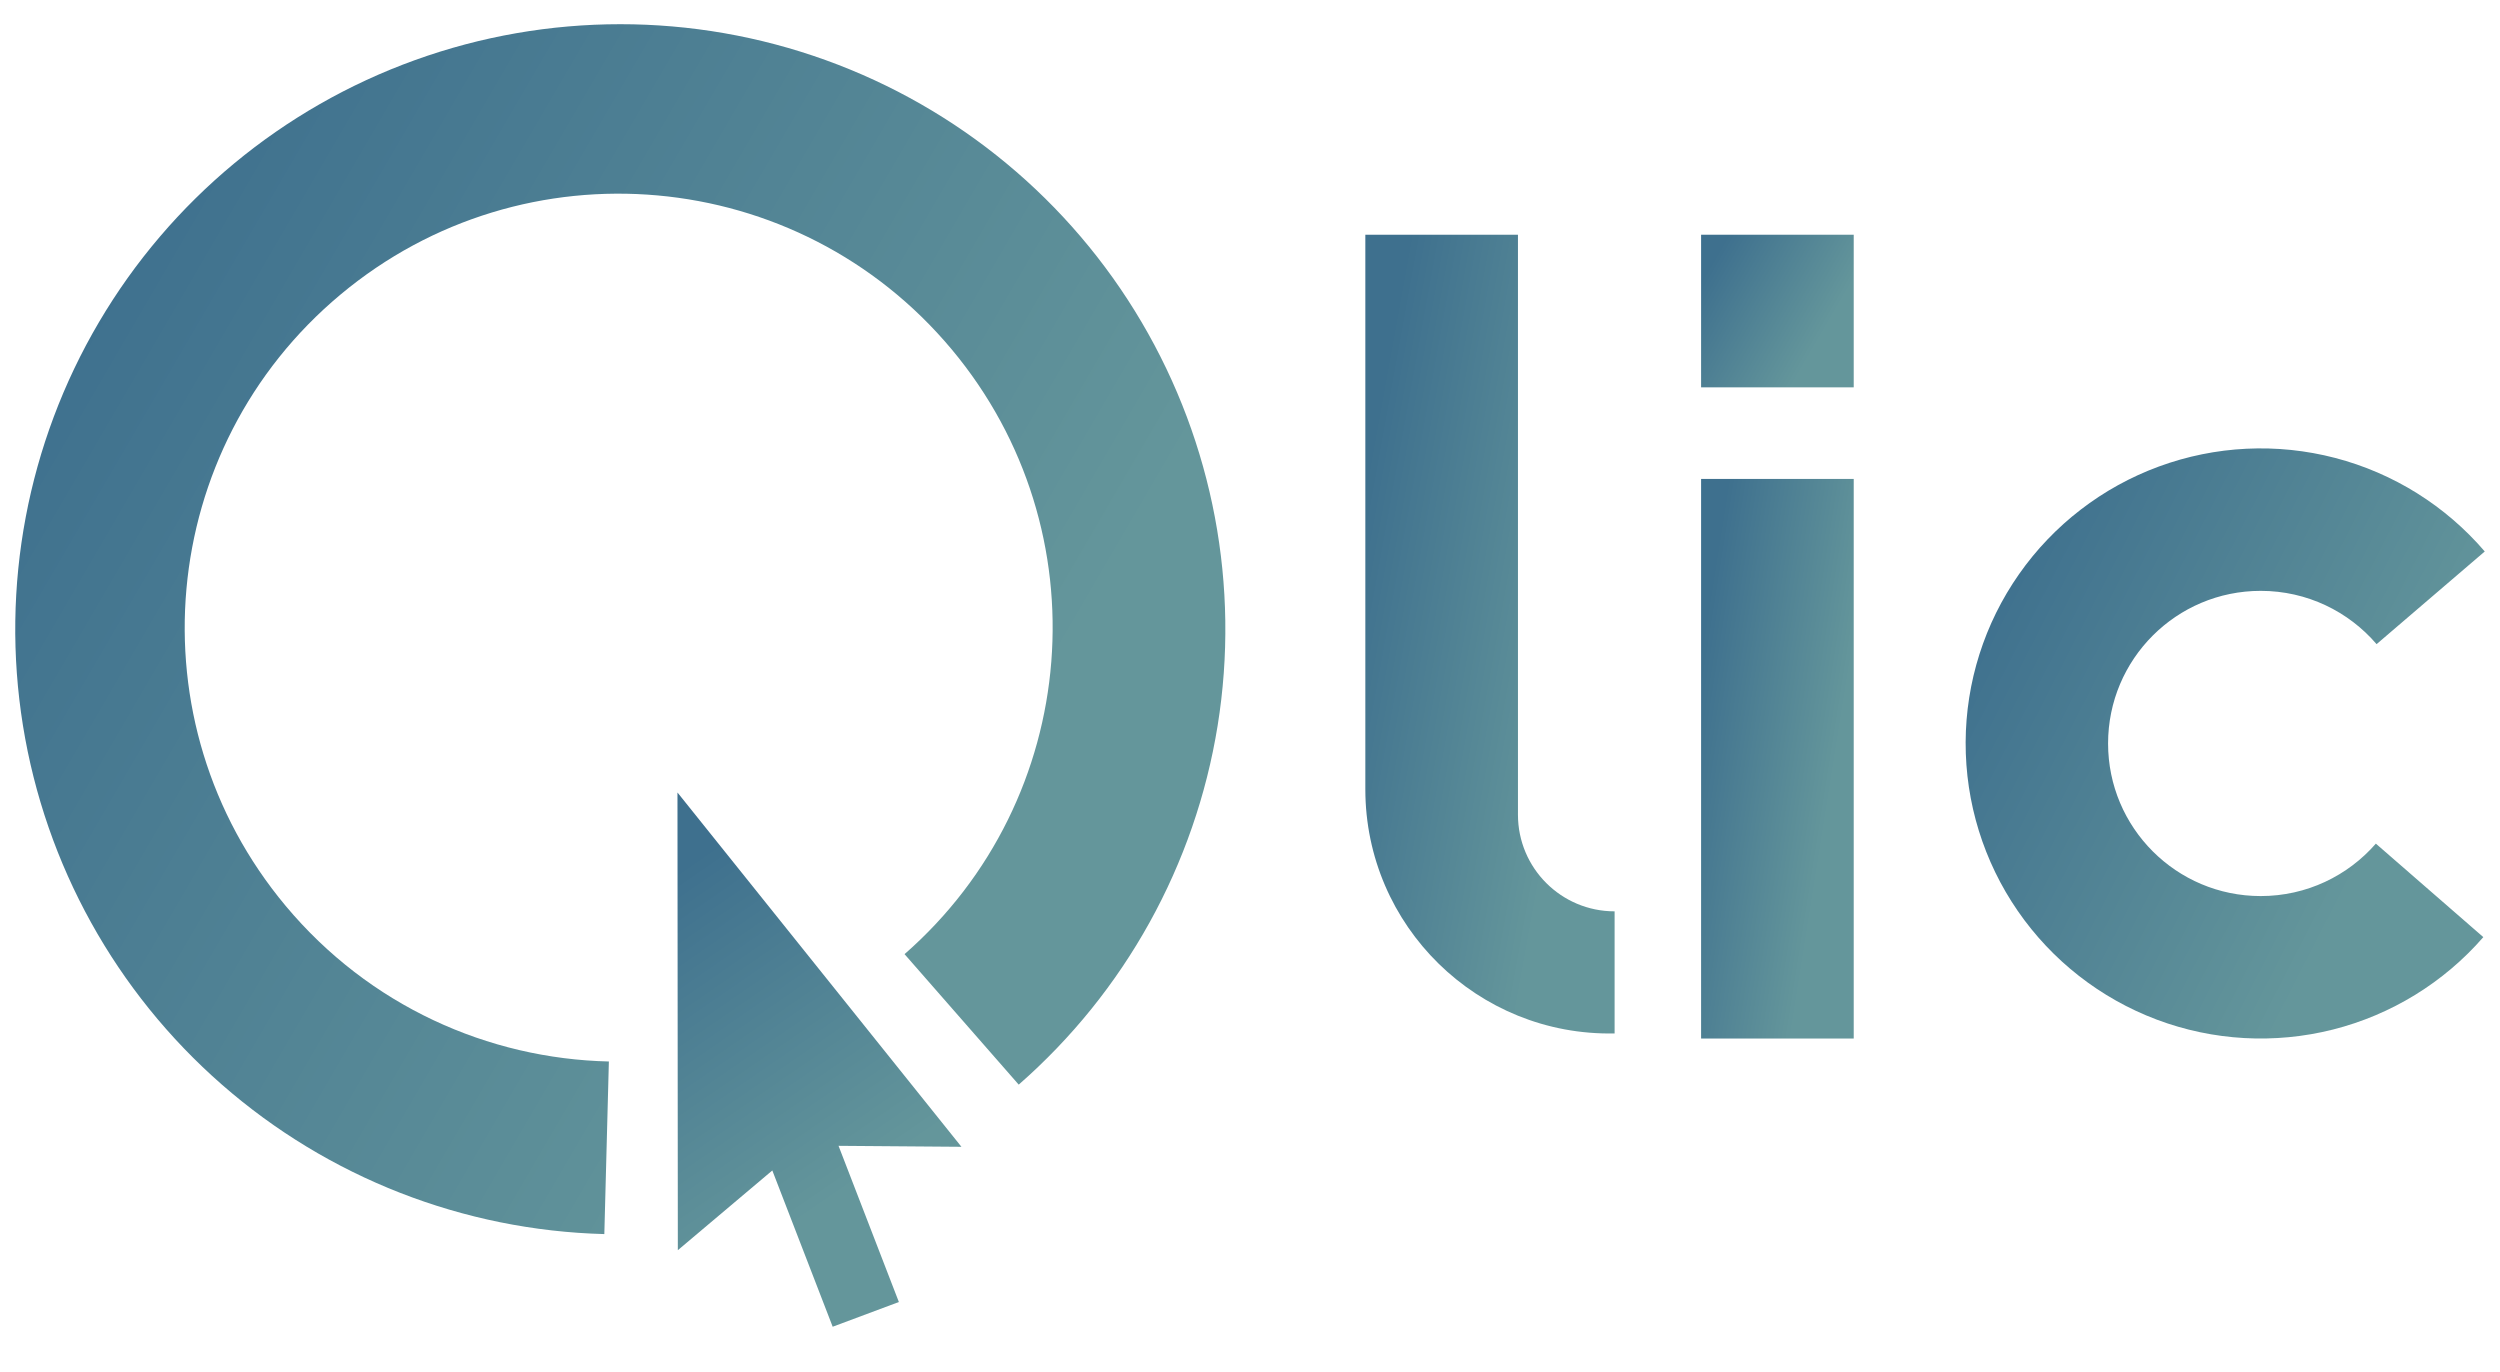
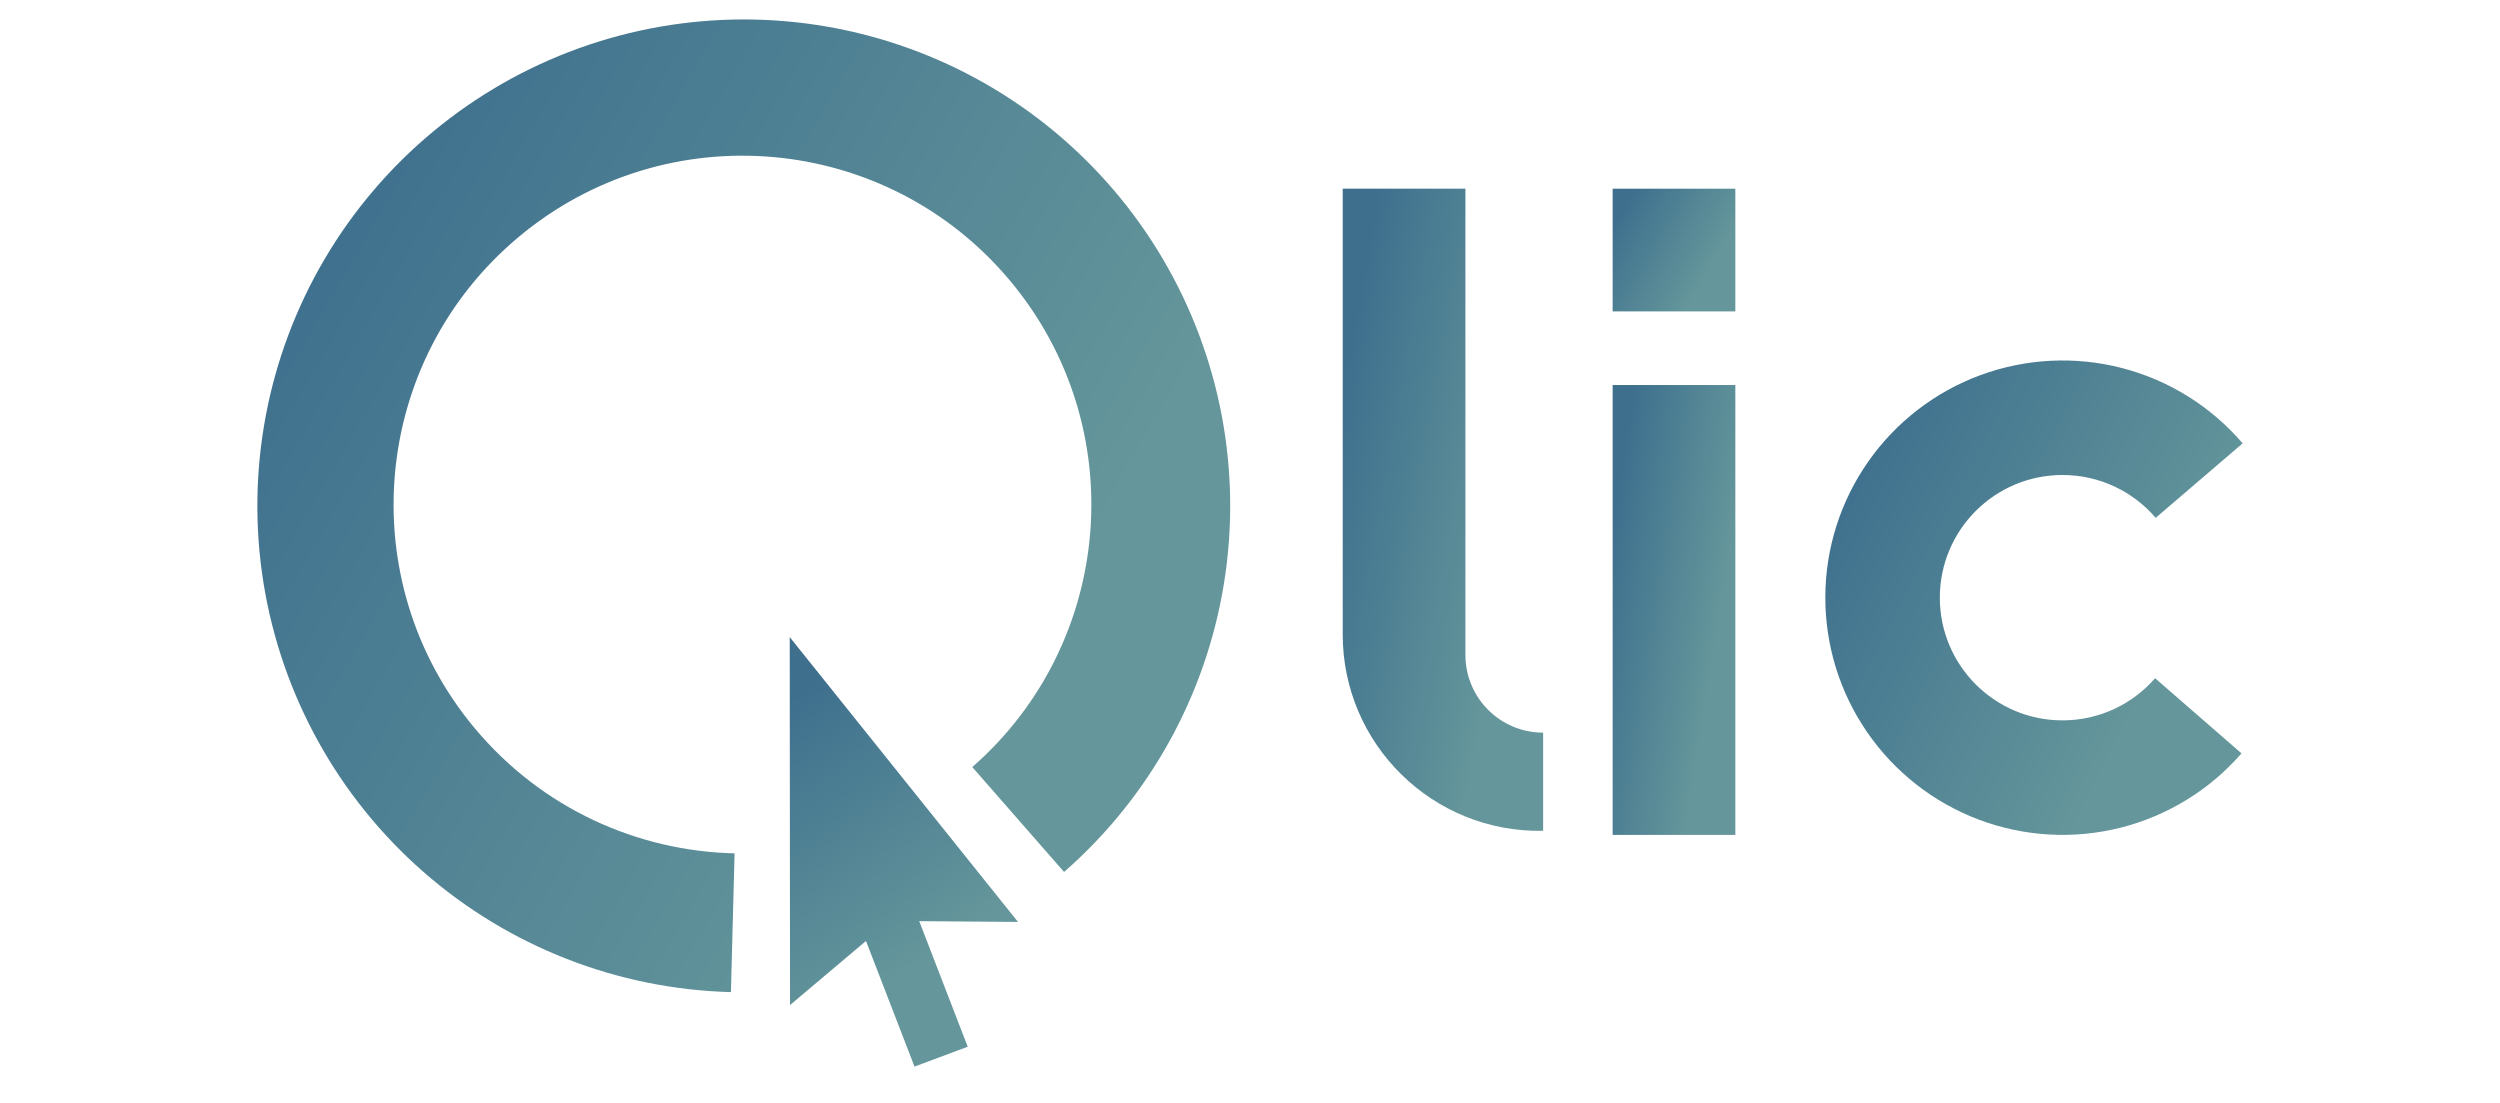
- <svg xmlns="http://www.w3.org/2000/svg" width="82" height="45" viewBox="0 0 82 45" fill="none">
+ <svg xmlns="http://www.w3.org/2000/svg" width="102" height="45" viewBox="0 0 82 45" fill="none">
  <path fill-rule="evenodd" clip-rule="evenodd" d="M39.939 23.797C39.203 28.364 36.895 32.53 33.414 35.576L29.669 31.296C35.473 26.219 36.186 17.409 31.217 11.461C26.177 5.428 17.2 4.623 11.167 9.663C5.134 14.703 4.329 23.679 9.369 29.712C12.108 32.991 16.011 34.726 19.971 34.817L19.822 40.478C15.198 40.356 10.762 38.623 7.28 35.577C3.798 32.532 1.49 28.366 0.753 23.799C0.017 19.233 0.899 14.552 3.246 10.567C5.594 6.581 9.261 3.541 13.612 1.971C17.963 0.402 22.726 0.401 27.077 1.97C31.429 3.539 35.096 6.579 37.444 10.565C39.792 14.55 40.675 19.23 39.939 23.797Z" fill="url(#paint0_linear_11819_153051)" />
  <path fill-rule="evenodd" clip-rule="evenodd" d="M22.233 41.006L22.221 25.994L31.535 37.615L27.504 37.583L29.483 42.706L27.312 43.517L25.332 38.391L22.233 41.006Z" fill="url(#paint1_linear_11819_153051)" />
  <path d="M44.783 7.699H49.789V26.722C49.789 28.473 51.208 29.892 52.959 29.892V33.897C48.471 33.988 44.783 30.375 44.783 25.886V7.699Z" fill="url(#paint2_linear_11819_153051)" />
  <rect x="55.796" y="15.709" width="5.006" height="18.355" fill="url(#paint3_linear_11819_153051)" />
  <rect x="55.796" y="7.699" width="5.006" height="5.006" fill="url(#paint4_linear_11819_153051)" />
  <path fill-rule="evenodd" clip-rule="evenodd" d="M76.592 15.02C78.502 15.518 80.215 16.589 81.5 18.088L77.952 21.128C77.034 20.058 75.672 19.38 74.151 19.38C71.386 19.38 69.145 21.621 69.145 24.386C69.145 27.15 71.386 29.391 74.151 29.391C75.658 29.391 77.01 28.725 77.928 27.671L81.453 30.738C80.157 32.227 78.436 33.285 76.522 33.769C74.608 34.252 72.591 34.139 70.743 33.444C68.895 32.748 67.304 31.505 66.183 29.879C65.062 28.253 64.466 26.324 64.473 24.349C64.48 22.375 65.091 20.45 66.224 18.833C67.357 17.215 68.958 15.983 70.811 15.302C72.664 14.621 74.681 14.522 76.592 15.02Z" fill="url(#paint5_linear_11819_153051)" />
  <defs>
    <linearGradient id="paint0_linear_11819_153051" x1="5.715" y1="3.896" x2="40.609" y2="24.217" gradientUnits="userSpaceOnUse">
      <stop stop-color="#3E708E" />
      <stop offset="0.847" stop-color="#64969B" />
    </linearGradient>
    <linearGradient id="paint1_linear_11819_153051" x1="23.393" y1="27.728" x2="31.297" y2="39.192" gradientUnits="userSpaceOnUse">
      <stop stop-color="#3E708E" />
      <stop offset="0.847" stop-color="#64969B" />
    </linearGradient>
    <linearGradient id="paint2_linear_11819_153051" x1="45.857" y1="9.76" x2="55.179" y2="11.444" gradientUnits="userSpaceOnUse">
      <stop stop-color="#3E708E" />
      <stop offset="0.847" stop-color="#64969B" />
    </linearGradient>
    <linearGradient id="paint3_linear_11819_153051" x1="56.454" y1="17.143" x2="62.202" y2="18.056" gradientUnits="userSpaceOnUse">
      <stop stop-color="#3E708E" />
      <stop offset="0.847" stop-color="#64969B" />
    </linearGradient>
    <linearGradient id="paint4_linear_11819_153051" x1="56.454" y1="8.09" x2="60.855" y2="10.653" gradientUnits="userSpaceOnUse">
      <stop stop-color="#3E708E" />
      <stop offset="0.847" stop-color="#64969B" />
    </linearGradient>
    <linearGradient id="paint5_linear_11819_153051" x1="66.71" y1="16.221" x2="82.59" y2="24.354" gradientUnits="userSpaceOnUse">
      <stop stop-color="#3E708E" />
      <stop offset="0.847" stop-color="#64969B" />
    </linearGradient>
  </defs>
</svg>
